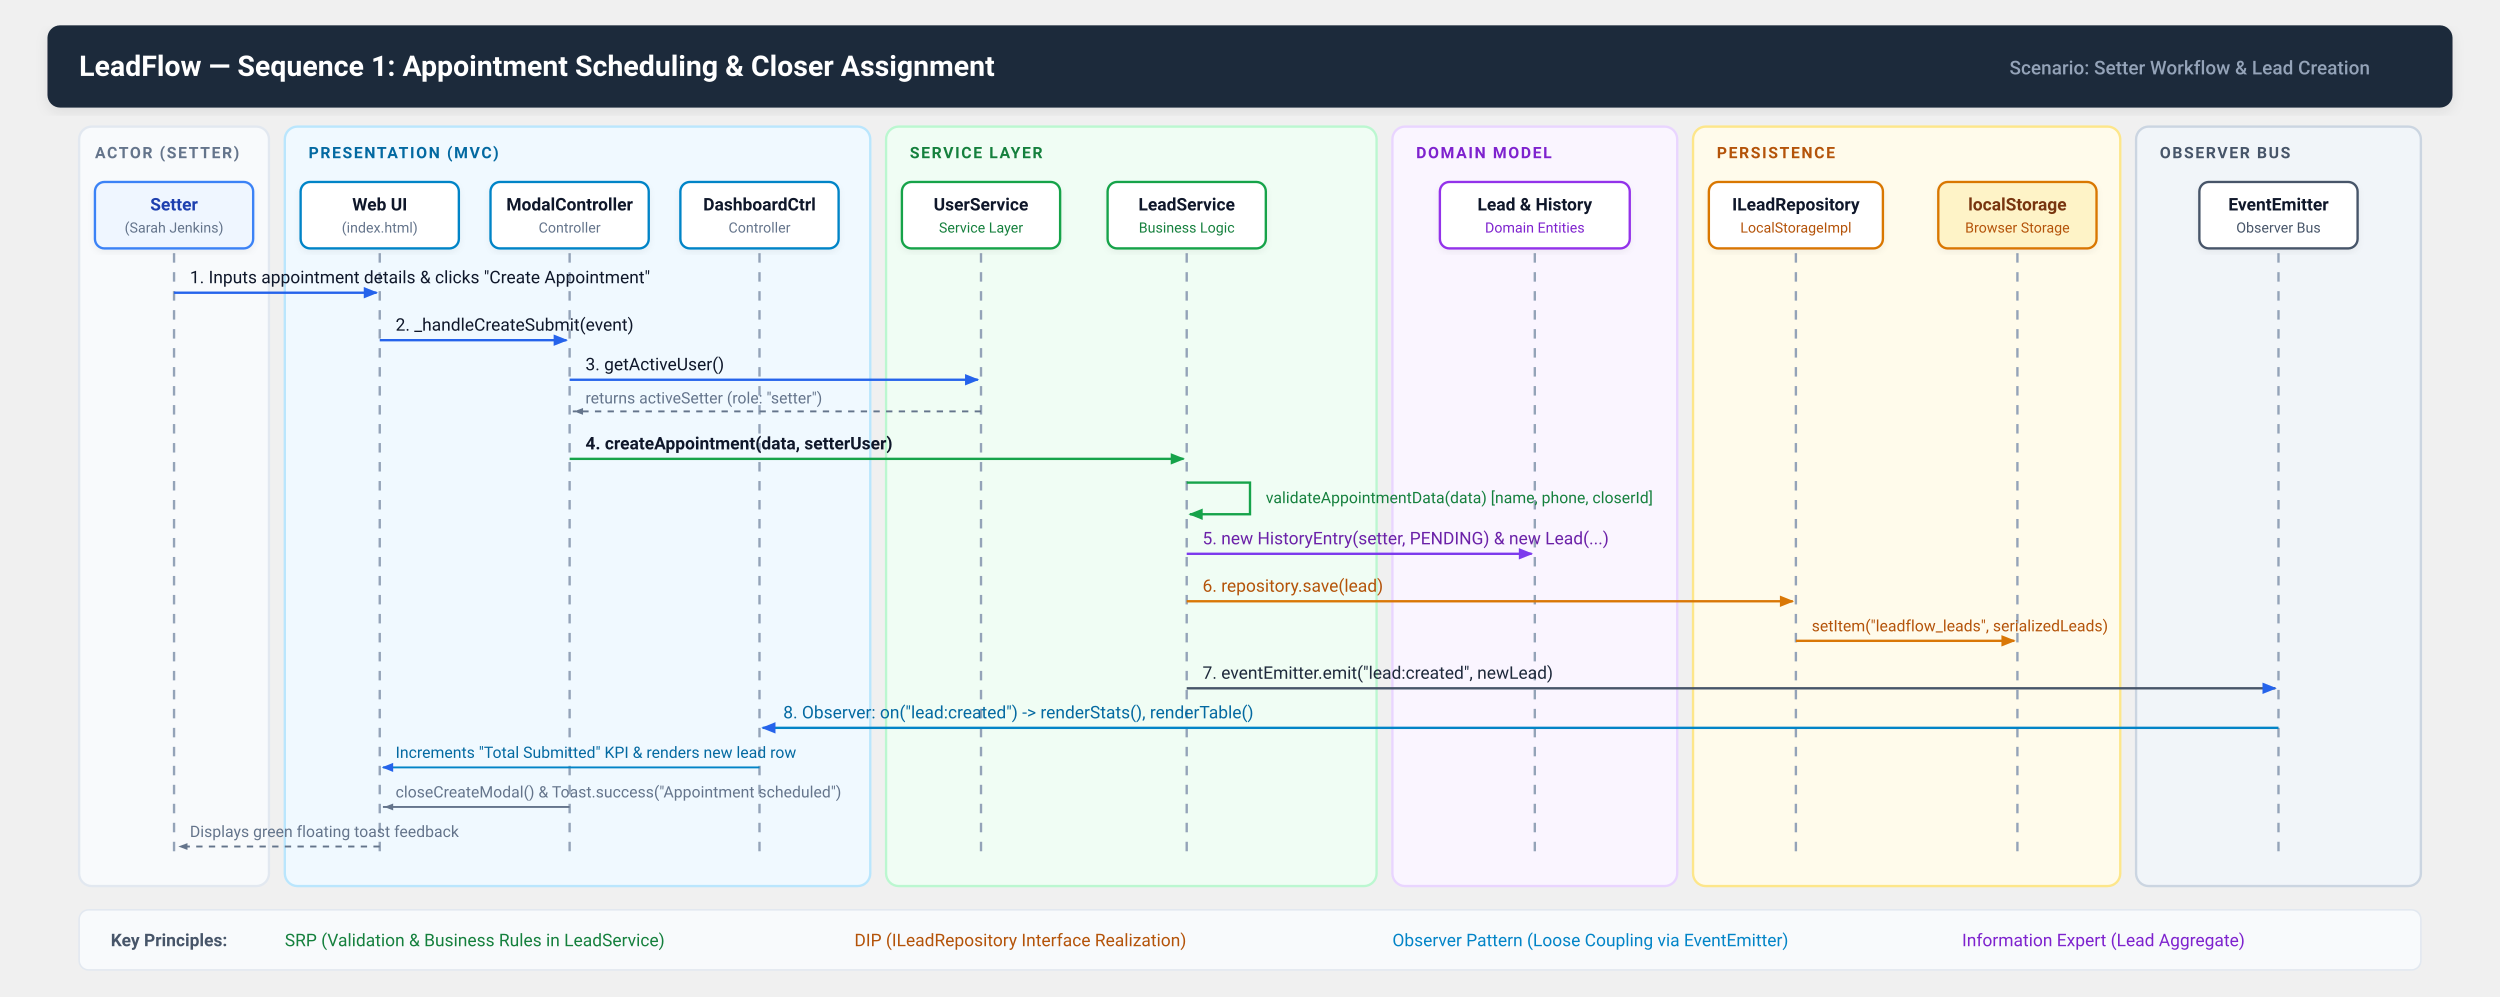
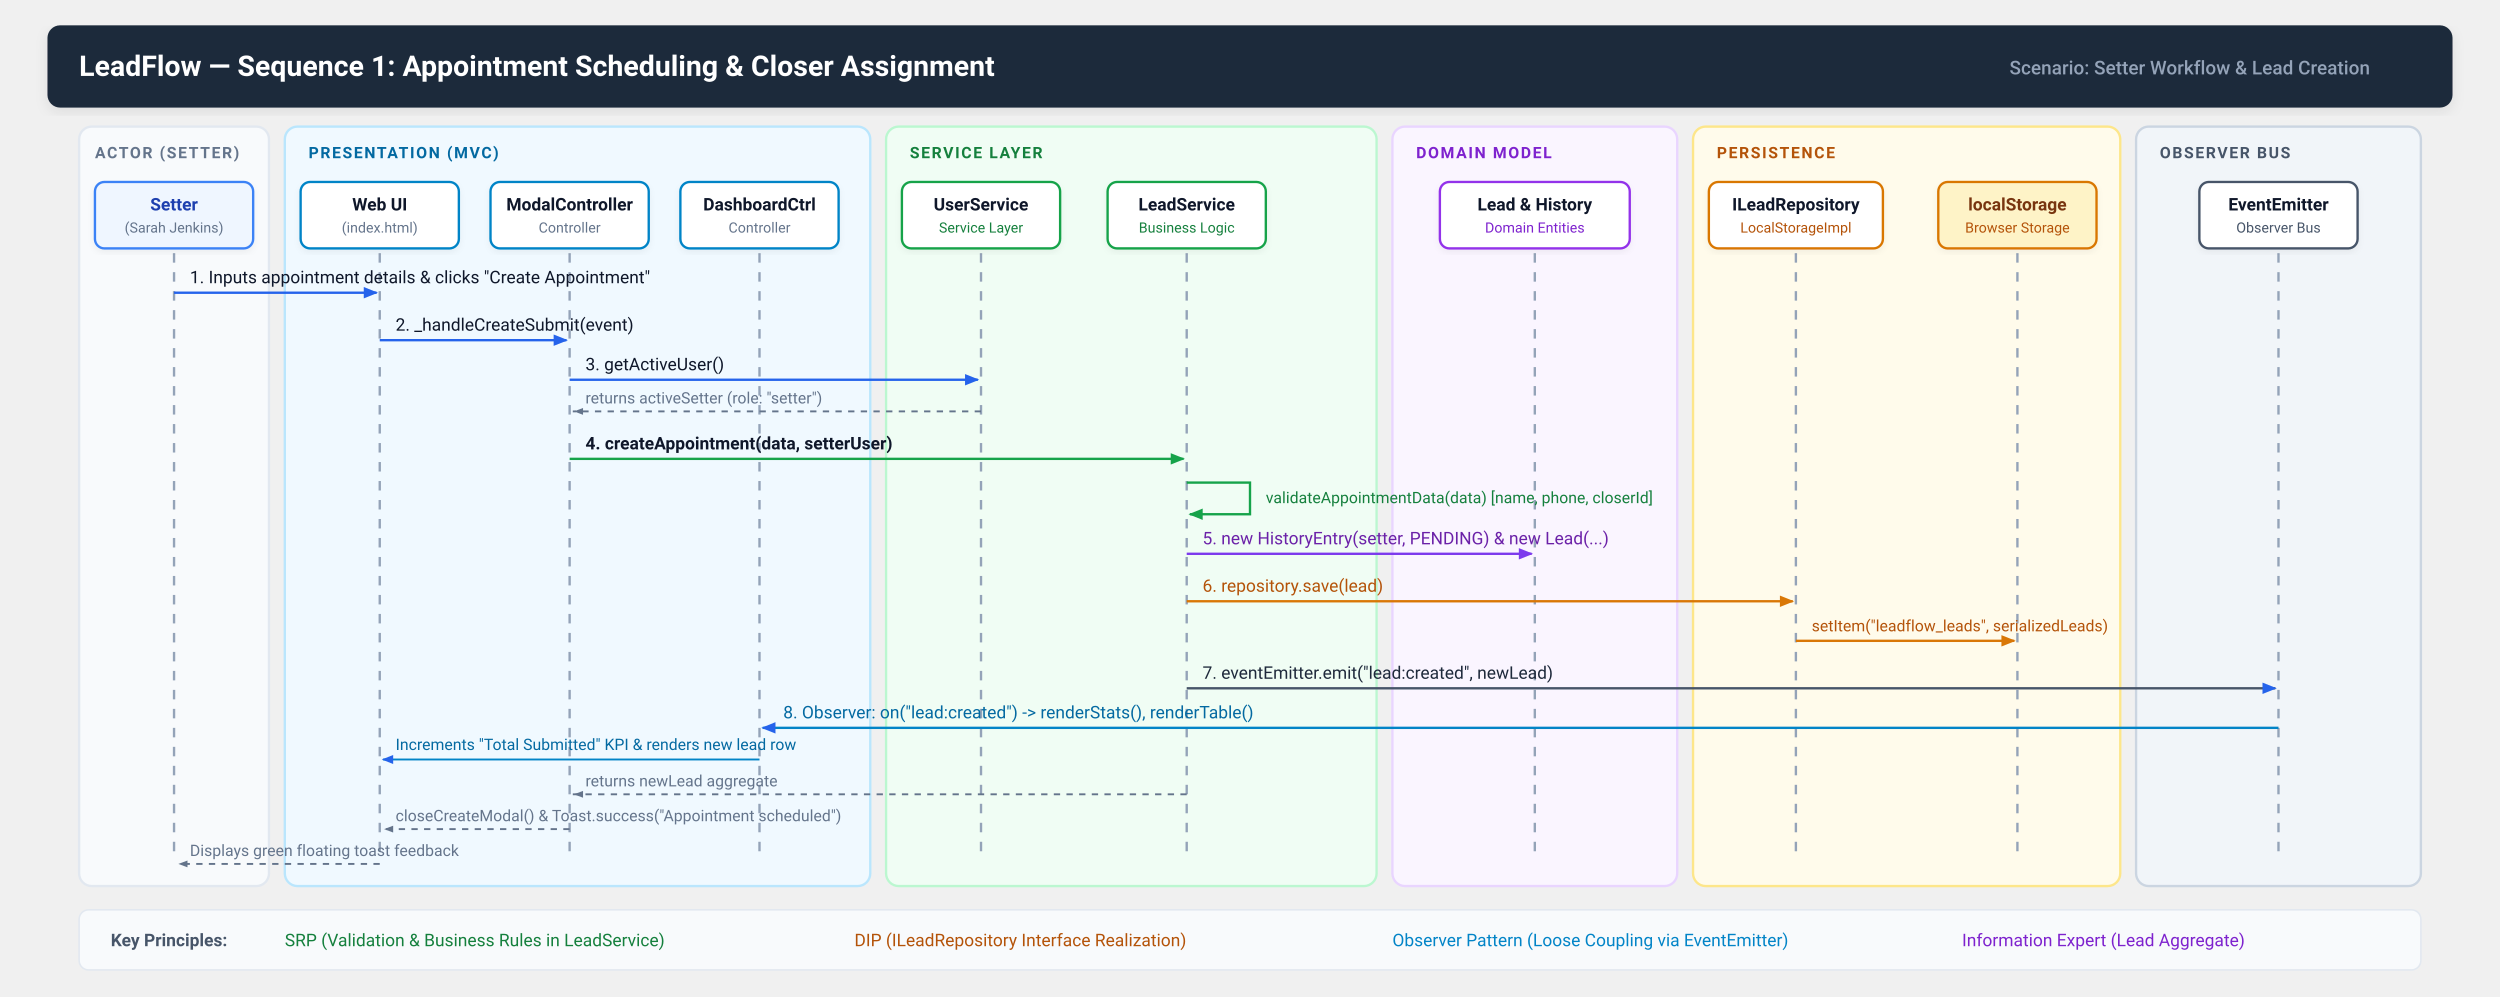
<svg xmlns="http://www.w3.org/2000/svg" viewBox="0 0 1580 630" width="1580" height="630" style="background:#FFFFFF; font-family:'Segoe UI',-apple-system,BlinkMacSystemFont,Roboto,Helvetica,sans-serif;">
  <defs>
    <filter id="card-shadow" x="-5%" y="-5%" width="115%" height="115%">
      <feDropShadow dx="0" dy="3" stdDeviation="4" flood-color="#0F172A" flood-opacity="0.08" />
    </filter>
    <filter id="soft-shadow" x="-5%" y="-5%" width="115%" height="115%">
      <feDropShadow dx="0" dy="2" stdDeviation="2" flood-color="#0F172A" flood-opacity="0.05" />
    </filter>
    <marker id="arrow" viewBox="0 0 10 10" refX="9" refY="5" markerWidth="6" markerHeight="6" orient="auto-start-reverse">
      <path d="M 0 1 L 10 5 L 0 9 z" fill="#2563EB" />
    </marker>
    <marker id="arrow-green" viewBox="0 0 10 10" refX="9" refY="5" markerWidth="6" markerHeight="6" orient="auto-start-reverse">
      <path d="M 0 1 L 10 5 L 0 9 z" fill="#16A34A" />
    </marker>
    <marker id="arrow-amber" viewBox="0 0 10 10" refX="9" refY="5" markerWidth="6" markerHeight="6" orient="auto-start-reverse">
      <path d="M 0 1 L 10 5 L 0 9 z" fill="#D97706" />
    </marker>
    <marker id="arrow-purple" viewBox="0 0 10 10" refX="9" refY="5" markerWidth="6" markerHeight="6" orient="auto-start-reverse">
      <path d="M 0 1 L 10 5 L 0 9 z" fill="#7C3AED" />
    </marker>
    <marker id="arrow-return" viewBox="0 0 10 10" refX="9" refY="5" markerWidth="6" markerHeight="6" orient="auto-start-reverse">
      <path d="M 0 2 L 8 5 L 0 8 z" fill="#64748B" />
    </marker>
  </defs>
  <rect x="30" y="16" width="1520" height="52" rx="8" fill="#1E293B" filter="url(#card-shadow)" />
  <text x="50" y="48" fill="#FFFFFF" font-size="18" font-weight="700">LeadFlow — Sequence 1: Appointment Scheduling &amp; Closer Assignment</text>
  <text x="1270" y="47" fill="#94A3B8" font-size="12" font-weight="500">Scenario: Setter Workflow &amp; Lead Creation</text>
  <rect x="50" y="80" width="120" height="480" rx="8" fill="#F8FAFC" stroke="#E2E8F0" stroke-width="1.5" />
  <text x="60" y="100" fill="#64748B" font-size="10" font-weight="700" letter-spacing="1">ACTOR (SETTER)</text>
  <rect x="180" y="80" width="370" height="480" rx="8" fill="#F0F9FF" stroke="#BAE6FD" stroke-width="1.5" />
  <text x="195" y="100" fill="#0369A1" font-size="10" font-weight="700" letter-spacing="1">PRESENTATION (MVC)</text>
  <rect x="560" y="80" width="310" height="480" rx="8" fill="#F0FDF4" stroke="#BBF7D0" stroke-width="1.5" />
  <text x="575" y="100" fill="#15803D" font-size="10" font-weight="700" letter-spacing="1">SERVICE LAYER</text>
  <rect x="880" y="80" width="180" height="480" rx="8" fill="#FAF5FF" stroke="#E9D5FF" stroke-width="1.5" />
  <text x="895" y="100" fill="#7E22CE" font-size="10" font-weight="700" letter-spacing="1">DOMAIN MODEL</text>
  <rect x="1070" y="80" width="270" height="480" rx="8" fill="#FFFBEB" stroke="#FDE68A" stroke-width="1.5" />
  <text x="1085" y="100" fill="#B45309" font-size="10" font-weight="700" letter-spacing="1">PERSISTENCE</text>
  <rect x="1350" y="80" width="180" height="480" rx="8" fill="#F1F5F9" stroke="#CBD5E1" stroke-width="1.5" />
  <text x="1365" y="100" fill="#475569" font-size="10" font-weight="700" letter-spacing="1">OBSERVER BUS</text>
  <line x1="110" y1="160" x2="110" y2="540" stroke="#94A3B8" stroke-width="1.5" stroke-dasharray="6,6" />
  <line x1="240" y1="160" x2="240" y2="540" stroke="#94A3B8" stroke-width="1.5" stroke-dasharray="6,6" />
  <line x1="360" y1="160" x2="360" y2="540" stroke="#94A3B8" stroke-width="1.5" stroke-dasharray="6,6" />
  <line x1="480" y1="160" x2="480" y2="540" stroke="#94A3B8" stroke-width="1.5" stroke-dasharray="6,6" />
  <line x1="620" y1="160" x2="620" y2="540" stroke="#94A3B8" stroke-width="1.5" stroke-dasharray="6,6" />
  <line x1="750" y1="160" x2="750" y2="540" stroke="#94A3B8" stroke-width="1.5" stroke-dasharray="6,6" />
  <line x1="970" y1="160" x2="970" y2="540" stroke="#94A3B8" stroke-width="1.5" stroke-dasharray="6,6" />
  <line x1="1135" y1="160" x2="1135" y2="540" stroke="#94A3B8" stroke-width="1.5" stroke-dasharray="6,6" />
  <line x1="1275" y1="160" x2="1275" y2="540" stroke="#94A3B8" stroke-width="1.5" stroke-dasharray="6,6" />
  <line x1="1440" y1="160" x2="1440" y2="540" stroke="#94A3B8" stroke-width="1.5" stroke-dasharray="6,6" />
  <rect x="60" y="115" width="100" height="42" rx="6" fill="#EFF6FF" stroke="#3B82F6" stroke-width="1.5" filter="url(#soft-shadow)" />
  <text x="110" y="133" fill="#1E40AF" font-size="11" font-weight="700" text-anchor="middle">Setter</text>
  <text x="110" y="147" fill="#64748B" font-size="9" text-anchor="middle">(Sarah Jenkins)</text>
  <rect x="190" y="115" width="100" height="42" rx="6" fill="#FFFFFF" stroke="#0284C7" stroke-width="1.5" filter="url(#soft-shadow)" />
  <text x="240" y="133" fill="#0F172A" font-size="11" font-weight="700" text-anchor="middle">Web UI</text>
  <text x="240" y="147" fill="#64748B" font-size="9" text-anchor="middle">(index.html)</text>
  <rect x="310" y="115" width="100" height="42" rx="6" fill="#FFFFFF" stroke="#0284C7" stroke-width="1.5" filter="url(#soft-shadow)" />
  <text x="360" y="133" fill="#0F172A" font-size="11" font-weight="700" text-anchor="middle">ModalController</text>
  <text x="360" y="147" fill="#64748B" font-size="9" text-anchor="middle">Controller</text>
  <rect x="430" y="115" width="100" height="42" rx="6" fill="#FFFFFF" stroke="#0284C7" stroke-width="1.5" filter="url(#soft-shadow)" />
  <text x="480" y="133" fill="#0F172A" font-size="11" font-weight="700" text-anchor="middle">DashboardCtrl</text>
  <text x="480" y="147" fill="#64748B" font-size="9" text-anchor="middle">Controller</text>
  <rect x="570" y="115" width="100" height="42" rx="6" fill="#FFFFFF" stroke="#16A34A" stroke-width="1.5" filter="url(#soft-shadow)" />
  <text x="620" y="133" fill="#0F172A" font-size="11" font-weight="700" text-anchor="middle">UserService</text>
  <text x="620" y="147" fill="#15803D" font-size="9" text-anchor="middle">Service Layer</text>
  <rect x="700" y="115" width="100" height="42" rx="6" fill="#FFFFFF" stroke="#16A34A" stroke-width="1.5" filter="url(#soft-shadow)" />
  <text x="750" y="133" fill="#0F172A" font-size="11" font-weight="700" text-anchor="middle">LeadService</text>
  <text x="750" y="147" fill="#15803D" font-size="9" text-anchor="middle">Business Logic</text>
  <rect x="910" y="115" width="120" height="42" rx="6" fill="#FFFFFF" stroke="#9333EA" stroke-width="1.5" filter="url(#soft-shadow)" />
  <text x="970" y="133" fill="#0F172A" font-size="11" font-weight="700" text-anchor="middle">Lead &amp; History</text>
  <text x="970" y="147" fill="#7E22CE" font-size="9" text-anchor="middle">Domain Entities</text>
  <rect x="1080" y="115" width="110" height="42" rx="6" fill="#FFFFFF" stroke="#D97706" stroke-width="1.5" filter="url(#soft-shadow)" />
  <text x="1135" y="133" fill="#0F172A" font-size="11" font-weight="700" text-anchor="middle">ILeadRepository</text>
  <text x="1135" y="147" fill="#B45309" font-size="9" text-anchor="middle">LocalStorageImpl</text>
  <rect x="1225" y="115" width="100" height="42" rx="6" fill="#FEF3C7" stroke="#D97706" stroke-width="1.5" filter="url(#soft-shadow)" />
  <text x="1275" y="133" fill="#78350F" font-size="11" font-weight="700" text-anchor="middle">localStorage</text>
  <text x="1275" y="147" fill="#B45309" font-size="9" text-anchor="middle">Browser Storage</text>
  <rect x="1390" y="115" width="100" height="42" rx="6" fill="#FFFFFF" stroke="#475569" stroke-width="1.5" filter="url(#soft-shadow)" />
  <text x="1440" y="133" fill="#0F172A" font-size="11" font-weight="700" text-anchor="middle">EventEmitter</text>
  <text x="1440" y="147" fill="#475569" font-size="9" text-anchor="middle">Observer Bus</text>
  <line x1="110" y1="185" x2="238" y2="185" stroke="#2563EB" stroke-width="1.5" marker-end="url(#arrow)" />
  <text x="120" y="179" fill="#0F172A" font-size="11">1. Inputs appointment details &amp; clicks "Create Appointment"</text>
  <line x1="240" y1="215" x2="358" y2="215" stroke="#2563EB" stroke-width="1.5" marker-end="url(#arrow)" />
  <text x="250" y="209" fill="#0F172A" font-size="11">2. _handleCreateSubmit(event)</text>
  <line x1="360" y1="240" x2="618" y2="240" stroke="#2563EB" stroke-width="1.5" marker-end="url(#arrow)" />
  <text x="370" y="234" fill="#0F172A" font-size="11">3. getActiveUser()</text>
  <line x1="620" y1="260" x2="362" y2="260" stroke="#64748B" stroke-width="1.2" stroke-dasharray="4,4" marker-end="url(#arrow-return)" />
  <text x="370" y="255" fill="#64748B" font-size="10">returns activeSetter (role: "setter")</text>
  <line x1="360" y1="290" x2="748" y2="290" stroke="#16A34A" stroke-width="1.5" marker-end="url(#arrow-green)" />
  <text x="370" y="284" fill="#0F172A" font-size="11" font-weight="600">4. createAppointment(data, setterUser)</text>
  <path d="M 750 305 L 790 305 L 790 325 L 752 325" fill="none" stroke="#16A34A" stroke-width="1.5" marker-end="url(#arrow-green)" />
  <text x="800" y="318" fill="#15803D" font-size="10">validateAppointmentData(data) [name, phone, closerId]</text>
  <line x1="750" y1="350" x2="968" y2="350" stroke="#7C3AED" stroke-width="1.5" marker-end="url(#arrow-purple)" />
  <text x="760" y="344" fill="#6B21A8" font-size="11">5. new HistoryEntry(setter, PENDING) &amp; new Lead(...)</text>
  <line x1="750" y1="380" x2="1133" y2="380" stroke="#D97706" stroke-width="1.5" marker-end="url(#arrow-amber)" />
  <text x="760" y="374" fill="#B45309" font-size="11">6. repository.save(lead)</text>
  <line x1="1135" y1="405" x2="1273" y2="405" stroke="#D97706" stroke-width="1.5" marker-end="url(#arrow-amber)" />
  <text x="1145" y="399" fill="#B45309" font-size="10">setItem("leadflow_leads", serializedLeads)</text>
  <line x1="750" y1="435" x2="1438" y2="435" stroke="#475569" stroke-width="1.5" marker-end="url(#arrow)" />
  <text x="760" y="429" fill="#1E293B" font-size="11">7. eventEmitter.emit("lead:created", newLead)</text>
  <line x1="1440" y1="460" x2="482" y2="460" stroke="#0284C7" stroke-width="1.5" marker-end="url(#arrow)" />
  <text x="495" y="454" fill="#0369A1" font-size="11">8. Observer: on("lead:created") -&gt; renderStats(), renderTable()</text>
-   <line x1="480" y1="485" x2="242" y2="485" stroke="#0284C7" stroke-width="1.2" marker-end="url(#arrow)" />
-   <text x="250" y="479" fill="#0369A1" font-size="10">Increments "Total Submitted" KPI &amp; renders new lead row</text>
-   <line x1="360" y1="510" x2="242" y2="510" stroke="#64748B" stroke-width="1.2" marker-end="url(#arrow-return)" />
-   <text x="250" y="504" fill="#64748B" font-size="10">closeCreateModal() &amp; Toast.success("Appointment scheduled")</text>
-   <line x1="240" y1="535" x2="112" y2="535" stroke="#64748B" stroke-width="1.2" stroke-dasharray="4,4" marker-end="url(#arrow-return)" />
-   <text x="120" y="529" fill="#64748B" font-size="10">Displays green floating toast feedback</text>
+   <line x1="480" y1="480" x2="242" y2="480" stroke="#0284C7" stroke-width="1.2" marker-end="url(#arrow)" />
+   <text x="250" y="474" fill="#0369A1" font-size="10">Increments "Total Submitted" KPI &amp; renders new lead row</text>
+   <line x1="750" y1="502" x2="362" y2="502" stroke="#64748B" stroke-width="1.2" stroke-dasharray="4,4" marker-end="url(#arrow-return)" />
+   <text x="370" y="497" fill="#64748B" font-size="10">returns newLead aggregate</text>
+   <line x1="360" y1="524" x2="242" y2="524" stroke="#64748B" stroke-width="1.2" stroke-dasharray="4,4" marker-end="url(#arrow-return)" />
+   <text x="250" y="519" fill="#64748B" font-size="10">closeCreateModal() &amp; Toast.success("Appointment scheduled")</text>
+   <line x1="240" y1="546" x2="112" y2="546" stroke="#64748B" stroke-width="1.2" stroke-dasharray="4,4" marker-end="url(#arrow-return)" />
+   <text x="120" y="541" fill="#64748B" font-size="10">Displays green floating toast feedback</text>
  <rect x="50" y="575" width="1480" height="38" rx="6" fill="#F8FAFC" stroke="#E2E8F0" stroke-width="1" />
  <text x="70" y="598" fill="#475569" font-size="11" font-weight="600">Key Principles:</text>
  <text x="180" y="598" fill="#15803D" font-size="11">SRP (Validation &amp; Business Rules in LeadService)</text>
  <text x="540" y="598" fill="#B45309" font-size="11">DIP (ILeadRepository Interface Realization)</text>
  <text x="880" y="598" fill="#0284C7" font-size="11">Observer Pattern (Loose Coupling via EventEmitter)</text>
  <text x="1240" y="598" fill="#7E22CE" font-size="11">Information Expert (Lead Aggregate)</text>
</svg>
